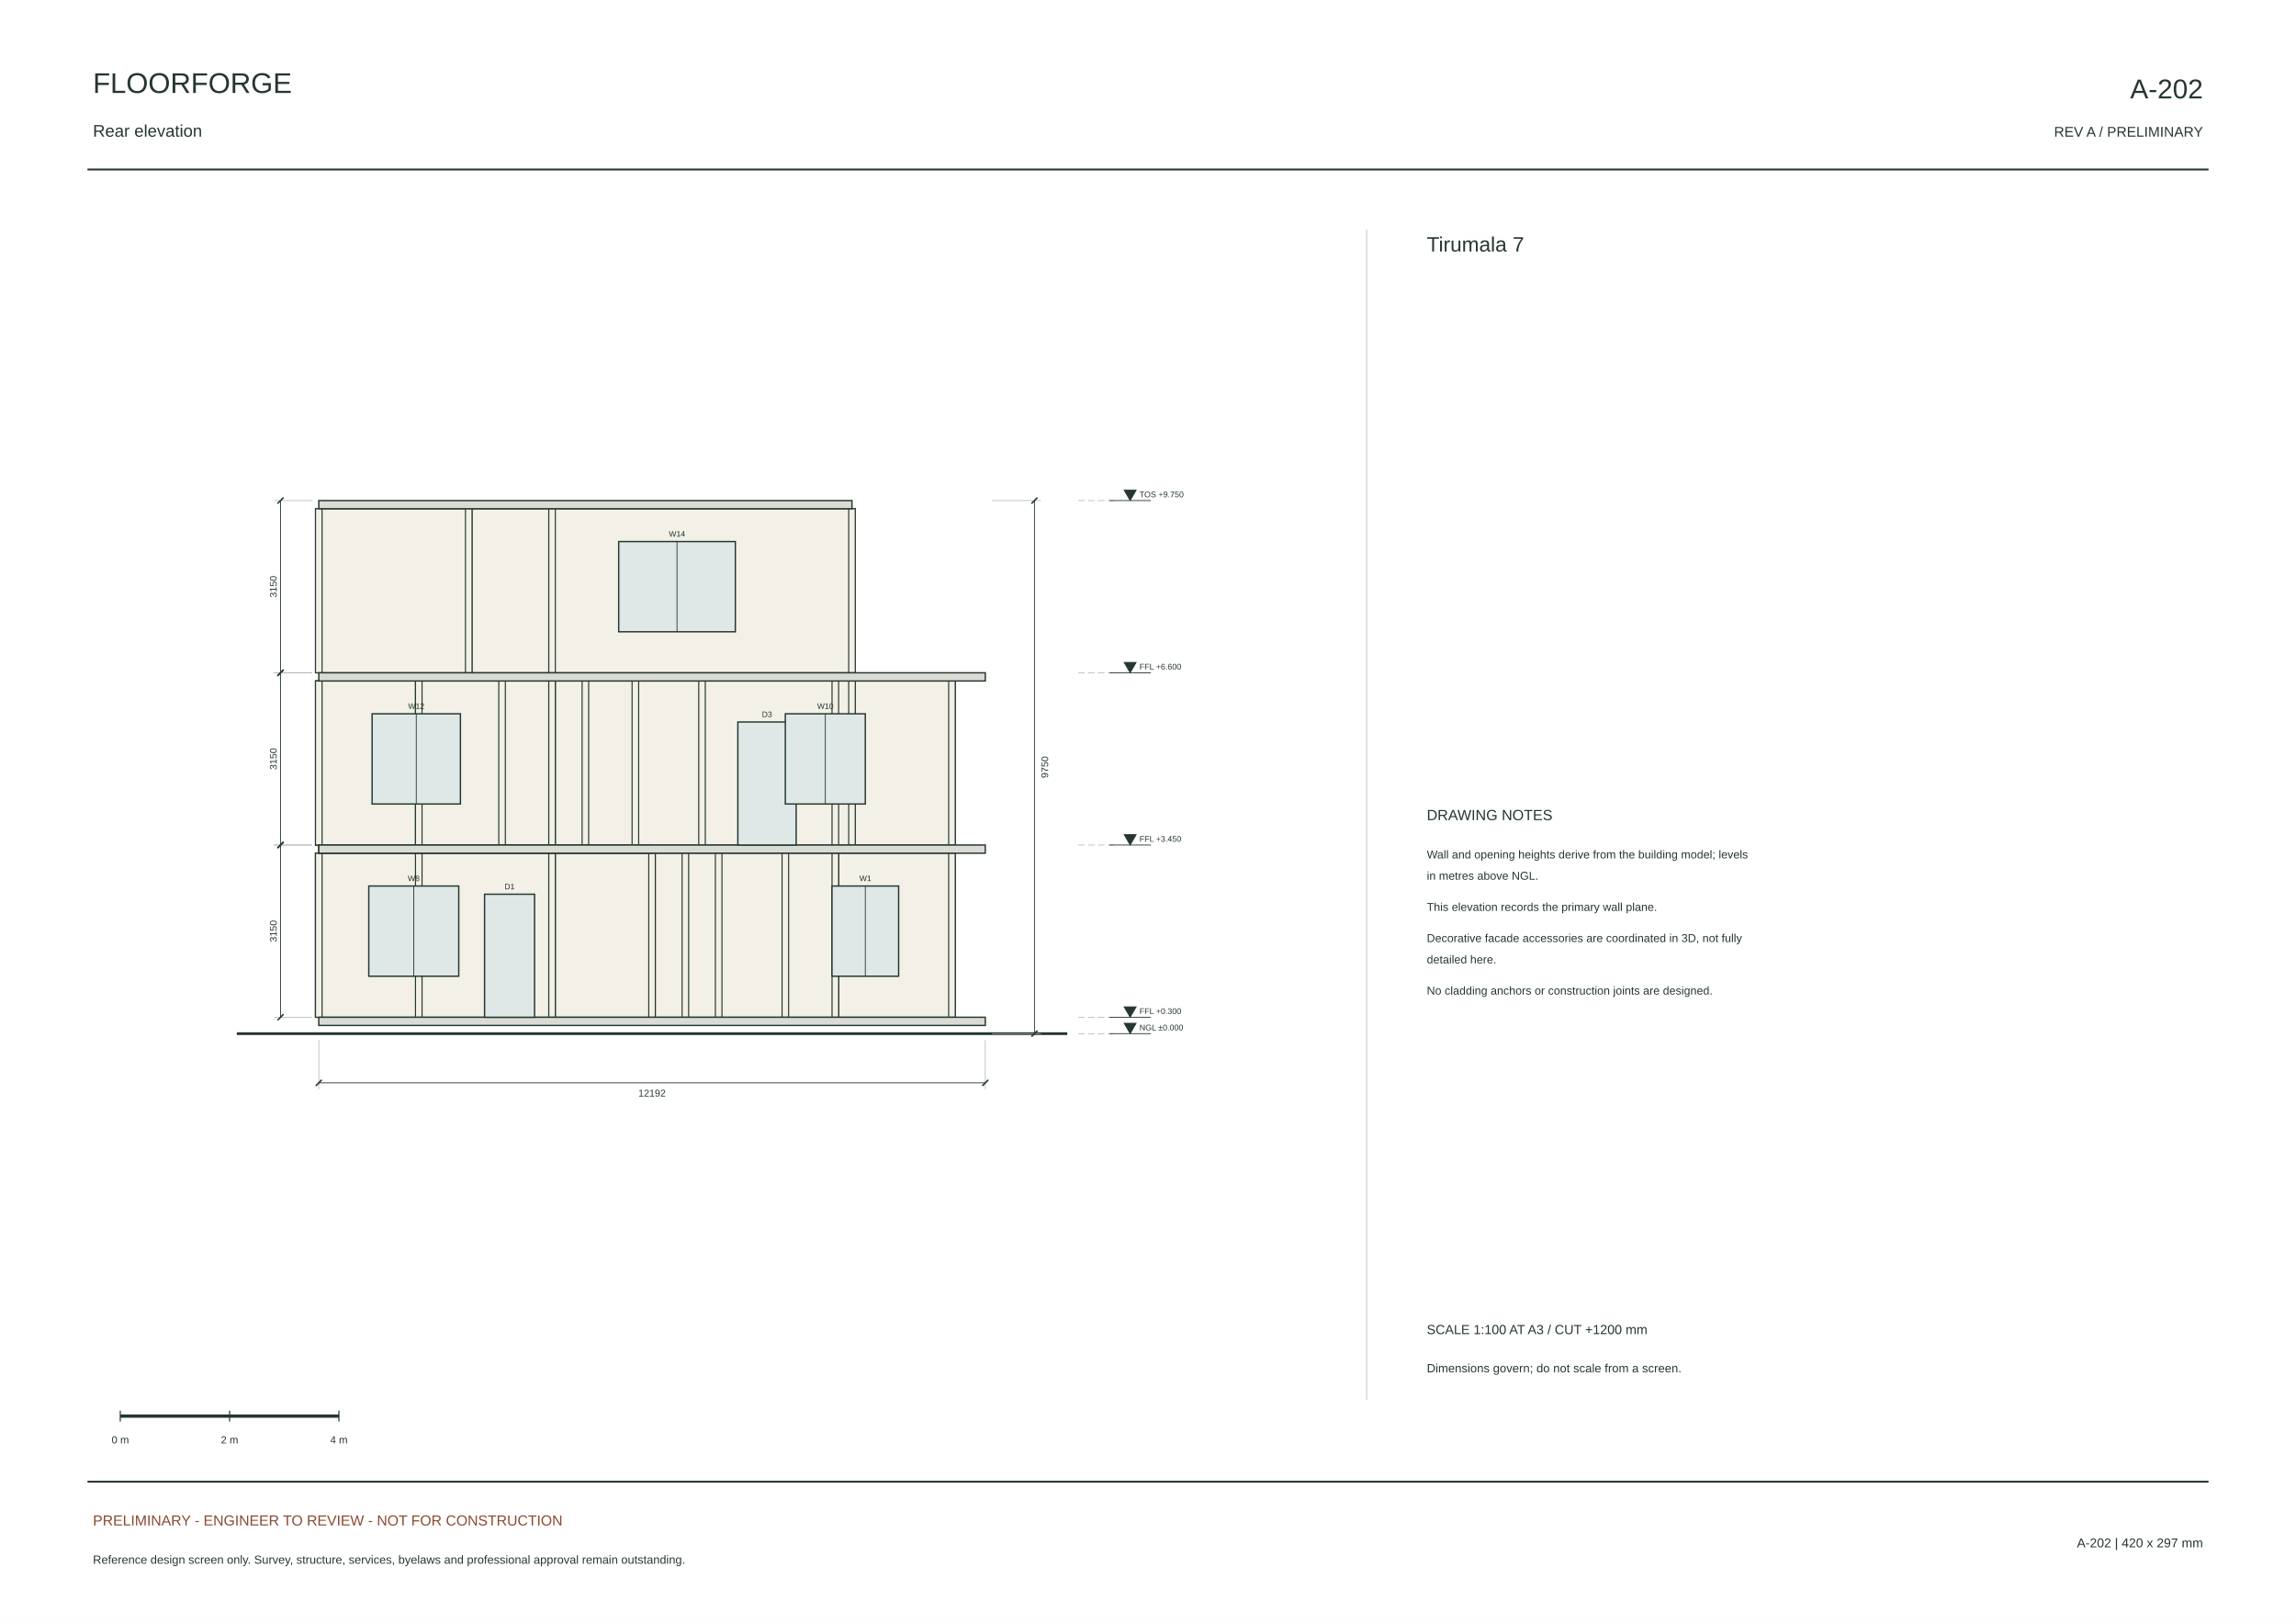
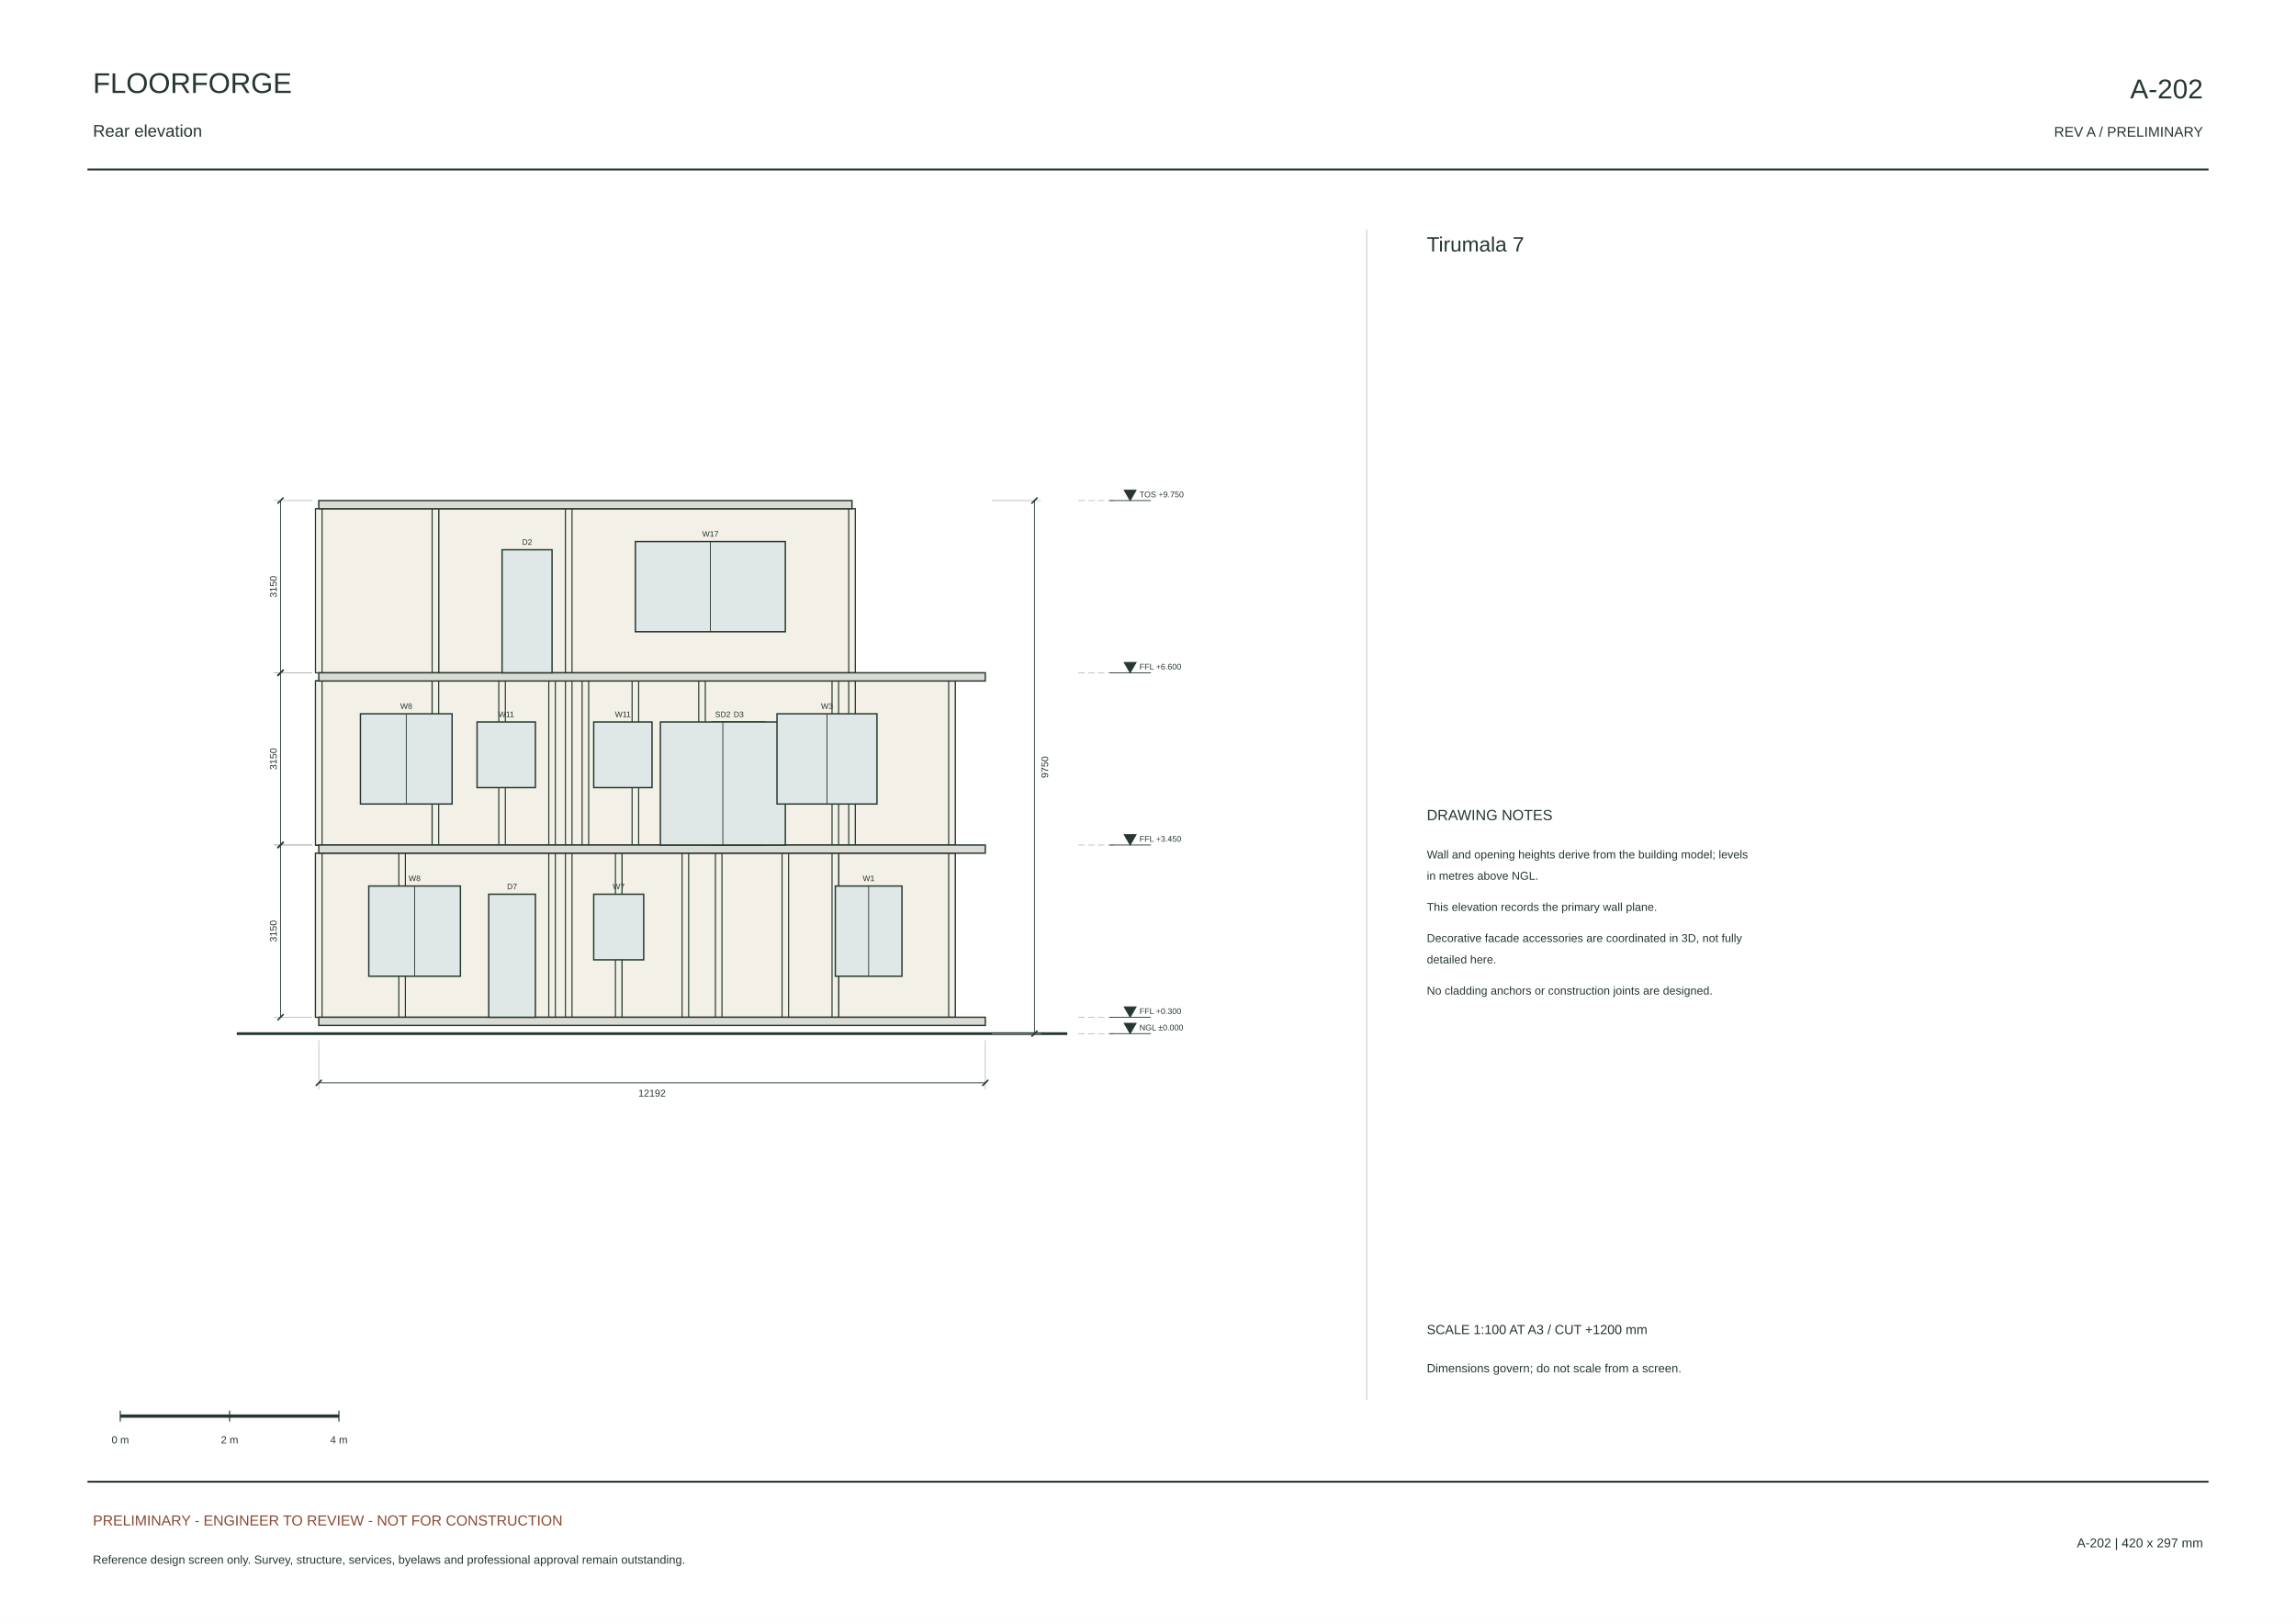
<svg xmlns="http://www.w3.org/2000/svg" width="420mm" height="297mm" viewBox="0 0 420 297">
  <rect width="420" height="297" fill="white" />
  <g font-family="Arial,Helvetica,sans-serif">
    <path d="M 16 31 H 404 M 16 271 H 404" stroke="#25372f" stroke-width=".35" />
    <text x="17" y="17" fill="#25372f" font-size="5.2" text-anchor="start">FLOORFORGE</text>
    <text x="17" y="25" fill="#25372f" font-size="3.1" text-anchor="start">Rear elevation</text>
    <text x="403" y="18" fill="#25372f" font-size="5" text-anchor="end">A-202</text>
    <text x="403" y="25" fill="#25372f" font-size="2.6" text-anchor="end">REV A / PRELIMINARY</text>
-     <polygon points="57.715,186.05 174.739,186.05 174.739,156.05 57.715,156.05" fill="#f2f0e7" stroke="#25372f" stroke-width="0.2" />
+     <polygon points="100.387,186.05 174.739,186.05 174.739,156.05 100.387,156.05" fill="#f2f0e7" stroke="#25372f" stroke-width="0.2" />
    <polygon points="57.715,186.05 101.587,186.05 101.587,156.05 57.715,156.05" fill="#f2f0e7" stroke="#25372f" stroke-width="0.2" />
    <polygon points="124.771,186.05 144.259,186.05 144.259,156.05 124.771,156.05" fill="#f2f0e7" stroke="#25372f" stroke-width="0.2" />
    <polygon points="100.387,186.05 125.971,186.05 125.971,156.05 100.387,156.05" fill="#f2f0e7" stroke="#25372f" stroke-width="0.2" />
    <polygon points="130.867,186.05 174.739,186.05 174.739,156.05 130.867,156.05" fill="#f2f0e7" stroke="#25372f" stroke-width="0.2" />
    <polygon points="57.715,186.05 101.587,186.05 101.587,156.05 57.715,156.05" fill="#f2f0e7" stroke="#25372f" stroke-width="0.2" />
    <polygon points="130.867,186.05 174.739,186.05 174.739,156.05 130.867,156.05" fill="#f2f0e7" stroke="#25372f" stroke-width="0.2" />
-     <polygon points="100.387,186.05 153.403,186.05 153.403,156.05 100.387,156.05" fill="#f2f0e7" stroke="#25372f" stroke-width="0.2" />
-     <polygon points="57.715,186.05 77.203,186.05 77.203,156.05 57.715,156.05" fill="#f2f0e7" stroke="#25372f" stroke-width="0.2" />
-     <polygon points="100.387,186.05 153.403,186.05 153.403,156.05 100.387,156.05" fill="#f2f0e7" stroke="#25372f" stroke-width="0.2" />
-     <polygon points="57.715,186.05 77.203,186.05 77.203,156.05 57.715,156.05" fill="#f2f0e7" stroke="#25372f" stroke-width="0.2" />
-     <polygon points="57.715,186.05 119.875,186.05 119.875,156.05 57.715,156.05" fill="#f2f0e7" stroke="#25372f" stroke-width="0.2" />
+     <polygon points="103.435,186.05 153.403,186.05 153.403,156.05 103.435,156.05" fill="#f2f0e7" stroke="#25372f" stroke-width="0.2" />
+     <polygon points="57.715,186.05 74.155,186.05 74.155,156.05 57.715,156.05" fill="#f2f0e7" stroke="#25372f" stroke-width="0.2" />
+     <polygon points="103.435,186.05 153.403,186.05 153.403,156.05 103.435,156.05" fill="#f2f0e7" stroke="#25372f" stroke-width="0.2" />
+     <polygon points="57.715,186.05 74.155,186.05 74.155,156.05 57.715,156.05" fill="#f2f0e7" stroke="#25372f" stroke-width="0.2" />
+     <polygon points="57.715,186.05 113.779,186.05 113.779,156.05 57.715,156.05" fill="#f2f0e7" stroke="#25372f" stroke-width="0.2" />
    <polygon points="173.539,186.05 174.739,186.05 174.739,156.05 173.539,156.05" fill="#f2f0e7" stroke="#25372f" stroke-width="0.2" />
    <polygon points="152.203,186.05 153.403,186.05 153.403,156.05 152.203,156.05" fill="#f2f0e7" stroke="#25372f" stroke-width="0.2" />
    <polygon points="143.059,186.05 144.259,186.05 144.259,156.05 143.059,156.05" fill="#f2f0e7" stroke="#25372f" stroke-width="0.2" />
    <polygon points="130.867,186.05 132.067,186.05 132.067,156.05 130.867,156.05" fill="#f2f0e7" stroke="#25372f" stroke-width="0.2" />
    <polygon points="124.771,186.05 125.971,186.05 125.971,156.05 124.771,156.05" fill="#f2f0e7" stroke="#25372f" stroke-width="0.2" />
-     <polygon points="118.675,186.05 119.875,186.05 119.875,156.05 118.675,156.05" fill="#f2f0e7" stroke="#25372f" stroke-width="0.2" />
+     <polygon points="112.579,186.05 113.779,186.05 113.779,156.05 112.579,156.05" fill="#f2f0e7" stroke="#25372f" stroke-width="0.2" />
+     <polygon points="103.435,186.05 104.635,186.05 104.635,156.05 103.435,156.05" fill="#f2f0e7" stroke="#25372f" stroke-width="0.2" />
    <polygon points="100.387,186.05 101.587,186.05 101.587,156.05 100.387,156.05" fill="#f2f0e7" stroke="#25372f" stroke-width="0.2" />
-     <polygon points="100.387,186.05 101.587,186.05 101.587,156.05 100.387,156.05" fill="#f2f0e7" stroke="#25372f" stroke-width="0.2" />
-     <polygon points="76.003,186.05 77.203,186.05 77.203,156.05 76.003,156.05" fill="#f2f0e7" stroke="#25372f" stroke-width="0.2" />
+     <polygon points="72.955,186.05 74.155,186.05 74.155,156.05 72.955,156.05" fill="#f2f0e7" stroke="#25372f" stroke-width="0.2" />
    <polygon points="57.715,186.05 58.915,186.05 58.915,156.05 57.715,156.05" fill="#f2f0e7" stroke="#25372f" stroke-width="0.2" />
    <polygon points="100.387,154.55 174.739,154.55 174.739,124.55 100.387,124.55" fill="#f2f0e7" stroke="#25372f" stroke-width="0.2" />
-     <polygon points="57.715,154.55 101.587,154.55 101.587,124.55 57.715,124.55" fill="#f2f0e7" stroke="#25372f" stroke-width="0.2" />
-     <polygon points="100.387,154.55 129.019,154.55 129.019,124.55 100.387,124.55" fill="#f2f0e7" stroke="#25372f" stroke-width="0.2" />
+     <polygon points="57.715,154.55 92.443,154.55 92.443,124.55 57.715,124.55" fill="#f2f0e7" stroke="#25372f" stroke-width="0.2" />
+     <polygon points="91.243,154.55 129.019,154.55 129.019,124.55 91.243,124.55" fill="#f2f0e7" stroke="#25372f" stroke-width="0.2" />
    <polygon points="106.483,154.55 129.019,154.55 129.019,124.55 106.483,124.55" fill="#f2f0e7" stroke="#25372f" stroke-width="0.2" />
    <polygon points="57.715,154.55 92.443,154.55 92.443,124.55 57.715,124.55" fill="#f2f0e7" stroke="#25372f" stroke-width="0.2" />
    <polygon points="127.819,154.55 174.739,154.55 174.739,124.55 127.819,124.55" fill="#f2f0e7" stroke="#25372f" stroke-width="0.2" />
    <polygon points="115.627,154.55 156.451,154.55 156.451,124.55 115.627,124.55" fill="#f2f0e7" stroke="#25372f" stroke-width="0.2" />
-     <polygon points="57.715,154.55 101.587,154.55 101.587,124.55 57.715,124.55" fill="#f2f0e7" stroke="#25372f" stroke-width="0.2" />
-     <polygon points="76.003,154.55 156.451,154.55 156.451,124.55 76.003,124.55" fill="#f2f0e7" stroke="#25372f" stroke-width="0.2" />
+     <polygon points="57.715,154.55 80.251,154.55 80.251,124.55 57.715,124.55" fill="#f2f0e7" stroke="#25372f" stroke-width="0.2" />
+     <polygon points="79.051,154.55 104.635,154.55 104.635,124.55 79.051,124.55" fill="#f2f0e7" stroke="#25372f" stroke-width="0.2" />
+     <polygon points="79.051,154.55 156.451,154.55 156.451,124.55 79.051,124.55" fill="#f2f0e7" stroke="#25372f" stroke-width="0.2" />
    <polygon points="173.539,154.55 174.739,154.55 174.739,124.55 173.539,124.55" fill="#f2f0e7" stroke="#25372f" stroke-width="0.2" />
    <polygon points="155.251,154.55 156.451,154.55 156.451,124.55 155.251,124.55" fill="#f2f0e7" stroke="#25372f" stroke-width="0.2" />
    <polygon points="152.203,154.55 153.403,154.55 153.403,124.55 152.203,124.55" fill="#f2f0e7" stroke="#25372f" stroke-width="0.2" />
    <polygon points="127.819,154.55 129.019,154.55 129.019,124.55 127.819,124.55" fill="#f2f0e7" stroke="#25372f" stroke-width="0.2" />
    <polygon points="115.627,154.55 116.827,154.55 116.827,124.55 115.627,124.55" fill="#f2f0e7" stroke="#25372f" stroke-width="0.2" />
    <polygon points="106.483,154.55 107.683,154.55 107.683,124.55 106.483,124.55" fill="#f2f0e7" stroke="#25372f" stroke-width="0.2" />
-     <polygon points="100.387,154.55 101.587,154.55 101.587,124.55 100.387,124.55" fill="#f2f0e7" stroke="#25372f" stroke-width="0.2" />
+     <polygon points="103.435,154.55 104.635,154.55 104.635,124.55 103.435,124.55" fill="#f2f0e7" stroke="#25372f" stroke-width="0.2" />
    <polygon points="100.387,154.55 101.587,154.55 101.587,124.55 100.387,124.55" fill="#f2f0e7" stroke="#25372f" stroke-width="0.2" />
    <polygon points="91.243,154.55 92.443,154.55 92.443,124.55 91.243,124.55" fill="#f2f0e7" stroke="#25372f" stroke-width="0.2" />
-     <polygon points="76.003,154.55 77.203,154.55 77.203,124.55 76.003,124.55" fill="#f2f0e7" stroke="#25372f" stroke-width="0.2" />
+     <polygon points="79.051,154.55 80.251,154.55 80.251,124.55 79.051,124.55" fill="#f2f0e7" stroke="#25372f" stroke-width="0.2" />
    <polygon points="57.715,154.55 58.915,154.55 58.915,124.55 57.715,124.55" fill="#f2f0e7" stroke="#25372f" stroke-width="0.2" />
-     <polygon points="100.387,123.05 156.451,123.05 156.451,93.05 100.387,93.05" fill="#f2f0e7" stroke="#25372f" stroke-width="0.2" />
-     <polygon points="57.715,123.05 101.587,123.05 101.587,93.05 57.715,93.05" fill="#f2f0e7" stroke="#25372f" stroke-width="0.2" />
-     <polygon points="85.147,123.05 101.587,123.05 101.587,93.05 85.147,93.05" fill="#f2f0e7" stroke="#25372f" stroke-width="0.2" />
-     <polygon points="100.387,123.05 156.451,123.05 156.451,93.05 100.387,93.05" fill="#f2f0e7" stroke="#25372f" stroke-width="0.2" />
-     <polygon points="57.715,123.05 86.347,123.05 86.347,93.05 57.715,93.05" fill="#f2f0e7" stroke="#25372f" stroke-width="0.2" />
+     <polygon points="103.435,123.05 156.451,123.05 156.451,93.05 103.435,93.05" fill="#f2f0e7" stroke="#25372f" stroke-width="0.2" />
+     <polygon points="57.715,123.05 104.635,123.05 104.635,93.05 57.715,93.05" fill="#f2f0e7" stroke="#25372f" stroke-width="0.2" />
+     <polygon points="79.051,123.05 104.635,123.05 104.635,93.05 79.051,93.05" fill="#f2f0e7" stroke="#25372f" stroke-width="0.2" />
+     <polygon points="103.435,123.05 156.451,123.05 156.451,93.05 103.435,93.05" fill="#f2f0e7" stroke="#25372f" stroke-width="0.2" />
+     <polygon points="57.715,123.05 80.251,123.05 80.251,93.05 57.715,93.05" fill="#f2f0e7" stroke="#25372f" stroke-width="0.2" />
    <polygon points="155.251,123.05 156.451,123.05 156.451,93.05 155.251,93.05" fill="#f2f0e7" stroke="#25372f" stroke-width="0.2" />
-     <polygon points="100.387,123.05 101.587,123.05 101.587,93.05 100.387,93.05" fill="#f2f0e7" stroke="#25372f" stroke-width="0.2" />
-     <polygon points="85.147,123.05 86.347,123.05 86.347,93.05 85.147,93.05" fill="#f2f0e7" stroke="#25372f" stroke-width="0.2" />
+     <polygon points="103.435,123.05 104.635,123.05 104.635,93.05 103.435,93.05" fill="#f2f0e7" stroke="#25372f" stroke-width="0.2" />
+     <polygon points="79.051,123.05 80.251,123.05 80.251,93.05 79.051,93.05" fill="#f2f0e7" stroke="#25372f" stroke-width="0.2" />
    <polygon points="57.715,123.05 58.915,123.05 58.915,93.05 57.715,93.05" fill="#f2f0e7" stroke="#25372f" stroke-width="0.2" />
    <polygon points="58.315,187.55 180.235,187.55 180.235,186.05 58.315,186.05" fill="#dadbd4" stroke="#25372f" stroke-width="0.25" />
-     <polygon points="58.315,156.05 119.275,156.05 119.275,154.55 58.315,154.55" fill="#dadbd4" stroke="#25372f" stroke-width="0.25" />
    <polygon points="58.315,156.05 180.235,156.05 180.235,154.55 58.315,154.55" fill="#dadbd4" stroke="#25372f" stroke-width="0.25" />
    <polygon points="58.315,124.55 180.235,124.55 180.235,123.05 58.315,123.05" fill="#dadbd4" stroke="#25372f" stroke-width="0.25" />
    <polygon points="58.315,93.05 155.851,93.05 155.851,91.55 58.315,91.55" fill="#dadbd4" stroke="#25372f" stroke-width="0.25" />
    <path d="M 43.315 189.05 L 195.235 189.05" fill="none" stroke="#25372f" stroke-width="0.5" />
-     <polygon points="88.643,186.05 97.787,186.05 97.787,163.55 88.643,163.55" fill="#dfe8e7" stroke="#25372f" stroke-width="0.25" />
-     <text x="93.215" y="162.65" fill="#25372f" font-size="1.45" text-anchor="middle">D1</text>
-     <polygon points="152.193,178.55 164.385,178.55 164.385,162.05 152.193,162.05" fill="#dfe8e7" stroke="#25372f" stroke-width="0.25" />
-     <path d="M 158.289 178.55 L 158.289 162.05" fill="none" stroke="#25372f" stroke-width="0.15" />
-     <text x="158.289" y="161.15" fill="#25372f" font-size="1.45" text-anchor="middle">W1</text>
-     <polygon points="67.459,178.55 83.918,178.55 83.918,162.05 67.459,162.05" fill="#dfe8e7" stroke="#25372f" stroke-width="0.25" />
-     <path d="M 75.689 178.55 L 75.689 162.05" fill="none" stroke="#25372f" stroke-width="0.15" />
-     <text x="75.689" y="161.15" fill="#25372f" font-size="1.45" text-anchor="middle">W8</text>
-     <polygon points="134.972,154.55 145.64,154.55 145.64,132.05 134.972,132.05" fill="#dfe8e7" stroke="#25372f" stroke-width="0.25" />
-     <text x="140.306" y="131.15" fill="#25372f" font-size="1.45" text-anchor="middle">D3</text>
-     <polygon points="143.659,147.05 158.289,147.05 158.289,130.55 143.659,130.55" fill="#dfe8e7" stroke="#25372f" stroke-width="0.25" />
-     <path d="M 150.974 147.05 L 150.974 130.55" fill="none" stroke="#25372f" stroke-width="0.15" />
-     <text x="150.974" y="129.65" fill="#25372f" font-size="1.45" text-anchor="middle">W10</text>
-     <polygon points="68.069,147.05 84.223,147.05 84.223,130.55 68.069,130.55" fill="#dfe8e7" stroke="#25372f" stroke-width="0.25" />
-     <path d="M 76.146 147.05 L 76.146 130.55" fill="none" stroke="#25372f" stroke-width="0.15" />
-     <text x="76.146" y="129.65" fill="#25372f" font-size="1.45" text-anchor="middle">W12</text>
-     <polygon points="113.179,115.55 134.515,115.55 134.515,99.05 113.179,99.05" fill="#dfe8e7" stroke="#25372f" stroke-width="0.25" />
-     <path d="M 123.847 115.55 L 123.847 99.05" fill="none" stroke="#25372f" stroke-width="0.15" />
-     <text x="123.847" y="98.15" fill="#25372f" font-size="1.45" text-anchor="middle">W14</text>
+     <polygon points="89.405,186.05 97.939,186.05 97.939,163.55 89.405,163.55" fill="#dfe8e7" stroke="#25372f" stroke-width="0.25" />
+     <text x="93.672" y="162.65" fill="#25372f" font-size="1.45" text-anchor="middle">D7</text>
+     <polygon points="152.803,178.55 164.995,178.55 164.995,162.05 152.803,162.05" fill="#dfe8e7" stroke="#25372f" stroke-width="0.25" />
+     <path d="M 158.899 178.55 L 158.899 162.05" fill="none" stroke="#25372f" stroke-width="0.15" />
+     <text x="158.899" y="161.15" fill="#25372f" font-size="1.45" text-anchor="middle">W1</text>
+     <polygon points="108.607,175.55 117.751,175.55 117.751,163.55 108.607,163.55" fill="#dfe8e7" stroke="#25372f" stroke-width="0.25" />
+     <text x="113.179" y="162.65" fill="#25372f" font-size="1.45" text-anchor="middle">W7</text>
+     <polygon points="67.459,178.55 84.223,178.55 84.223,162.05 67.459,162.05" fill="#dfe8e7" stroke="#25372f" stroke-width="0.25" />
+     <path d="M 75.841 178.55 L 75.841 162.05" fill="none" stroke="#25372f" stroke-width="0.15" />
+     <text x="75.841" y="161.15" fill="#25372f" font-size="1.45" text-anchor="middle">W8</text>
+     <polygon points="130.248,154.55 140.001,154.55 140.001,132.05 130.248,132.05" fill="#dfe8e7" stroke="#25372f" stroke-width="0.25" />
+     <text x="135.125" y="131.15" fill="#25372f" font-size="1.45" text-anchor="middle">D3</text>
+     <polygon points="120.799,154.55 143.659,154.55 143.659,132.05 120.799,132.05" fill="#dfe8e7" stroke="#25372f" stroke-width="0.25" />
+     <path d="M 132.229 154.55 L 132.229 132.05" fill="none" stroke="#25372f" stroke-width="0.15" />
+     <text x="132.229" y="131.15" fill="#25372f" font-size="1.45" text-anchor="middle">SD2</text>
+     <polygon points="142.135,147.05 160.423,147.05 160.423,130.55 142.135,130.55" fill="#dfe8e7" stroke="#25372f" stroke-width="0.25" />
+     <path d="M 151.279 147.05 L 151.279 130.55" fill="none" stroke="#25372f" stroke-width="0.15" />
+     <text x="151.279" y="129.65" fill="#25372f" font-size="1.45" text-anchor="middle">W3</text>
+     <polygon points="108.607,144.05 119.275,144.05 119.275,132.05 108.607,132.05" fill="#dfe8e7" stroke="#25372f" stroke-width="0.25" />
+     <text x="113.941" y="131.15" fill="#25372f" font-size="1.45" text-anchor="middle">W11</text>
+     <polygon points="87.271,144.05 97.939,144.05 97.939,132.05 87.271,132.05" fill="#dfe8e7" stroke="#25372f" stroke-width="0.25" />
+     <text x="92.605" y="131.15" fill="#25372f" font-size="1.45" text-anchor="middle">W11</text>
+     <polygon points="65.935,147.05 82.699,147.05 82.699,130.55 65.935,130.55" fill="#dfe8e7" stroke="#25372f" stroke-width="0.25" />
+     <path d="M 74.317 147.05 L 74.317 130.55" fill="none" stroke="#25372f" stroke-width="0.15" />
+     <text x="74.317" y="129.65" fill="#25372f" font-size="1.45" text-anchor="middle">W8</text>
+     <polygon points="91.843,123.05 100.987,123.05 100.987,100.55 91.843,100.55" fill="#dfe8e7" stroke="#25372f" stroke-width="0.25" />
+     <text x="96.415" y="99.65" fill="#25372f" font-size="1.45" text-anchor="middle">D2</text>
+     <polygon points="116.227,115.55 143.659,115.55 143.659,99.05 116.227,99.05" fill="#dfe8e7" stroke="#25372f" stroke-width="0.25" />
+     <path d="M 129.943 115.55 L 129.943 99.05" fill="none" stroke="#25372f" stroke-width="0.15" />
+     <text x="129.943" y="98.15" fill="#25372f" font-size="1.45" text-anchor="middle">W17</text>
    <path d="M 58.315 190.25 L 58.315 199.25" fill="none" stroke="#a8afa4" stroke-width="0.12" />
    <path d="M 180.235 190.25 L 180.235 199.25" fill="none" stroke="#a8afa4" stroke-width="0.12" />
    <path d="M 58.315 198.05 L 180.235 198.05" fill="none" stroke="#25372f" stroke-width="0.15" />
    <path d="M 57.765 198.6 L 58.865 197.5" fill="none" stroke="#25372f" stroke-width="0.28" />
    <path d="M 179.685 198.6 L 180.785 197.5" fill="none" stroke="#25372f" stroke-width="0.28" />
    <text x="119.275" y="200.55" fill="#25372f" font-size="1.8" text-anchor="middle">12192</text>
    <path d="M 181.435 189.05 L 190.435 189.05" fill="none" stroke="#a8afa4" stroke-width="0.12" />
    <path d="M 181.435 91.55 L 190.435 91.55" fill="none" stroke="#a8afa4" stroke-width="0.12" />
    <path d="M 189.235 189.05 L 189.235 91.55" fill="none" stroke="#25372f" stroke-width="0.15" />
    <path d="M 188.685 189.6 L 189.785 188.5" fill="none" stroke="#25372f" stroke-width="0.28" />
    <path d="M 188.685 92.1 L 189.785 91" fill="none" stroke="#25372f" stroke-width="0.28" />
    <text x="191.735" y="140.3" fill="#25372f" font-size="1.8" text-anchor="middle" transform="rotate(-90.0 191.735 140.3)">9750</text>
    <path d="M 57.115 186.05 L 50.115 186.05" fill="none" stroke="#a8afa4" stroke-width="0.12" />
    <path d="M 57.115 154.55 L 50.115 154.55" fill="none" stroke="#a8afa4" stroke-width="0.12" />
    <path d="M 51.315 186.05 L 51.315 154.55" fill="none" stroke="#25372f" stroke-width="0.15" />
    <path d="M 50.765 186.6 L 51.865 185.5" fill="none" stroke="#25372f" stroke-width="0.28" />
    <path d="M 50.765 155.1 L 51.865 154" fill="none" stroke="#25372f" stroke-width="0.28" />
    <text x="50.615" y="170.3" fill="#25372f" font-size="1.8" text-anchor="middle" transform="rotate(-90.0 50.615 170.3)">3150</text>
    <path d="M 57.115 154.55 L 50.115 154.55" fill="none" stroke="#a8afa4" stroke-width="0.12" />
    <path d="M 57.115 123.05 L 50.115 123.05" fill="none" stroke="#a8afa4" stroke-width="0.12" />
    <path d="M 51.315 154.55 L 51.315 123.05" fill="none" stroke="#25372f" stroke-width="0.15" />
    <path d="M 50.765 155.1 L 51.865 154" fill="none" stroke="#25372f" stroke-width="0.28" />
    <path d="M 50.765 123.6 L 51.865 122.5" fill="none" stroke="#25372f" stroke-width="0.28" />
    <text x="50.615" y="138.8" fill="#25372f" font-size="1.8" text-anchor="middle" transform="rotate(-90.0 50.615 138.8)">3150</text>
    <path d="M 57.115 123.05 L 50.115 123.05" fill="none" stroke="#a8afa4" stroke-width="0.12" />
    <path d="M 57.115 91.55 L 50.115 91.55" fill="none" stroke="#a8afa4" stroke-width="0.12" />
    <path d="M 51.315 123.05 L 51.315 91.55" fill="none" stroke="#25372f" stroke-width="0.15" />
    <path d="M 50.765 123.6 L 51.865 122.5" fill="none" stroke="#25372f" stroke-width="0.28" />
    <path d="M 50.765 92.1 L 51.865 91" fill="none" stroke="#25372f" stroke-width="0.28" />
    <text x="50.615" y="107.3" fill="#25372f" font-size="1.8" text-anchor="middle" transform="rotate(-90.0 50.615 107.3)">3150</text>
    <path d="M 197.235 189.05 L 204.235 189.05" fill="none" stroke="#a8afa4" stroke-width="0.12" stroke-dasharray="1.2 .6" />
    <polygon points="205.635,187.15 207.835,187.15 206.735,189.05" fill="#25372f" stroke="#25372f" stroke-width="0.15" />
    <path d="M 202.935 189.05 L 210.535 189.05" fill="none" stroke="#25372f" stroke-width="0.15" />
    <text x="208.435" y="188.45" fill="#25372f" font-size="1.5" text-anchor="start">NGL ±0.000</text>
    <path d="M 197.235 186.05 L 204.235 186.05" fill="none" stroke="#a8afa4" stroke-width="0.12" stroke-dasharray="1.2 .6" />
    <polygon points="205.635,184.15 207.835,184.15 206.735,186.05" fill="#25372f" stroke="#25372f" stroke-width="0.15" />
    <path d="M 202.935 186.05 L 210.535 186.05" fill="none" stroke="#25372f" stroke-width="0.15" />
    <text x="208.435" y="185.45" fill="#25372f" font-size="1.5" text-anchor="start">FFL +0.300</text>
    <path d="M 197.235 154.55 L 204.235 154.55" fill="none" stroke="#a8afa4" stroke-width="0.12" stroke-dasharray="1.2 .6" />
    <polygon points="205.635,152.65 207.835,152.65 206.735,154.55" fill="#25372f" stroke="#25372f" stroke-width="0.15" />
    <path d="M 202.935 154.55 L 210.535 154.55" fill="none" stroke="#25372f" stroke-width="0.15" />
    <text x="208.435" y="153.95" fill="#25372f" font-size="1.5" text-anchor="start">FFL +3.450</text>
    <path d="M 197.235 123.05 L 204.235 123.05" fill="none" stroke="#a8afa4" stroke-width="0.12" stroke-dasharray="1.2 .6" />
    <polygon points="205.635,121.15 207.835,121.15 206.735,123.05" fill="#25372f" stroke="#25372f" stroke-width="0.15" />
    <path d="M 202.935 123.05 L 210.535 123.05" fill="none" stroke="#25372f" stroke-width="0.15" />
    <text x="208.435" y="122.45" fill="#25372f" font-size="1.5" text-anchor="start">FFL +6.600</text>
    <path d="M 197.235 91.55 L 204.235 91.55" fill="none" stroke="#a8afa4" stroke-width="0.12" stroke-dasharray="1.2 .6" />
    <polygon points="205.635,89.65 207.835,89.65 206.735,91.55" fill="#25372f" stroke="#25372f" stroke-width="0.15" />
    <path d="M 202.935 91.55 L 210.535 91.55" fill="none" stroke="#25372f" stroke-width="0.15" />
    <text x="208.435" y="90.95" fill="#25372f" font-size="1.5" text-anchor="start">TOS +9.750</text>
    <path d="M 250 42 V 256" stroke="#c9d0c7" stroke-width=".2" />
    <text x="261" y="46" fill="#25372f" font-size="3.8" text-anchor="start">Tirumala 7</text>
    <text x="261" y="150" fill="#25372f" font-size="2.7" text-anchor="start">DRAWING NOTES</text>
    <text x="261" y="157" fill="#25372f" font-size="2.1" text-anchor="start">Wall and opening heights derive from the building model; levels</text>
    <text x="261" y="160.9" fill="#25372f" font-size="2.1" text-anchor="start">in metres above NGL.</text>
    <text x="261" y="166.6" fill="#25372f" font-size="2.1" text-anchor="start">This elevation records the primary wall plane.</text>
    <text x="261" y="172.3" fill="#25372f" font-size="2.1" text-anchor="start">Decorative facade accessories are coordinated in 3D, not fully</text>
    <text x="261" y="176.2" fill="#25372f" font-size="2.1" text-anchor="start">detailed here.</text>
    <text x="261" y="181.9" fill="#25372f" font-size="2.1" text-anchor="start">No cladding anchors or construction joints are designed.</text>
    <text x="261" y="244" fill="#25372f" font-size="2.4" text-anchor="start">SCALE 1:100 AT A3 / CUT +1200 mm</text>
    <text x="261" y="251" fill="#25372f" font-size="2.2" text-anchor="start">Dimensions govern; do not scale from a screen.</text>
    <path d="M 22 259 H 62.0" stroke="#25372f" stroke-width=".6" />
    <path d="M 22.0 258 V 260" stroke="#25372f" stroke-width=".2" />
    <text x="22" y="264" fill="#25372f" font-size="1.9" text-anchor="middle">0 m</text>
    <path d="M 42.0 258 V 260" stroke="#25372f" stroke-width=".2" />
    <text x="42" y="264" fill="#25372f" font-size="1.9" text-anchor="middle">2 m</text>
    <path d="M 62.0 258 V 260" stroke="#25372f" stroke-width=".2" />
    <text x="62" y="264" fill="#25372f" font-size="1.9" text-anchor="middle">4 m</text>
    <text x="17" y="279" fill="#8a4933" font-size="2.65" text-anchor="start">PRELIMINARY - ENGINEER TO REVIEW - NOT FOR CONSTRUCTION</text>
    <text x="17" y="286" fill="#25372f" font-size="2.15" text-anchor="start">Reference design screen only. Survey, structure, services, byelaws and professional approval remain outstanding.</text>
    <text x="403" y="283" fill="#25372f" font-size="2.35" text-anchor="end">A-202  |  420 x 297 mm</text>
  </g>
</svg>
